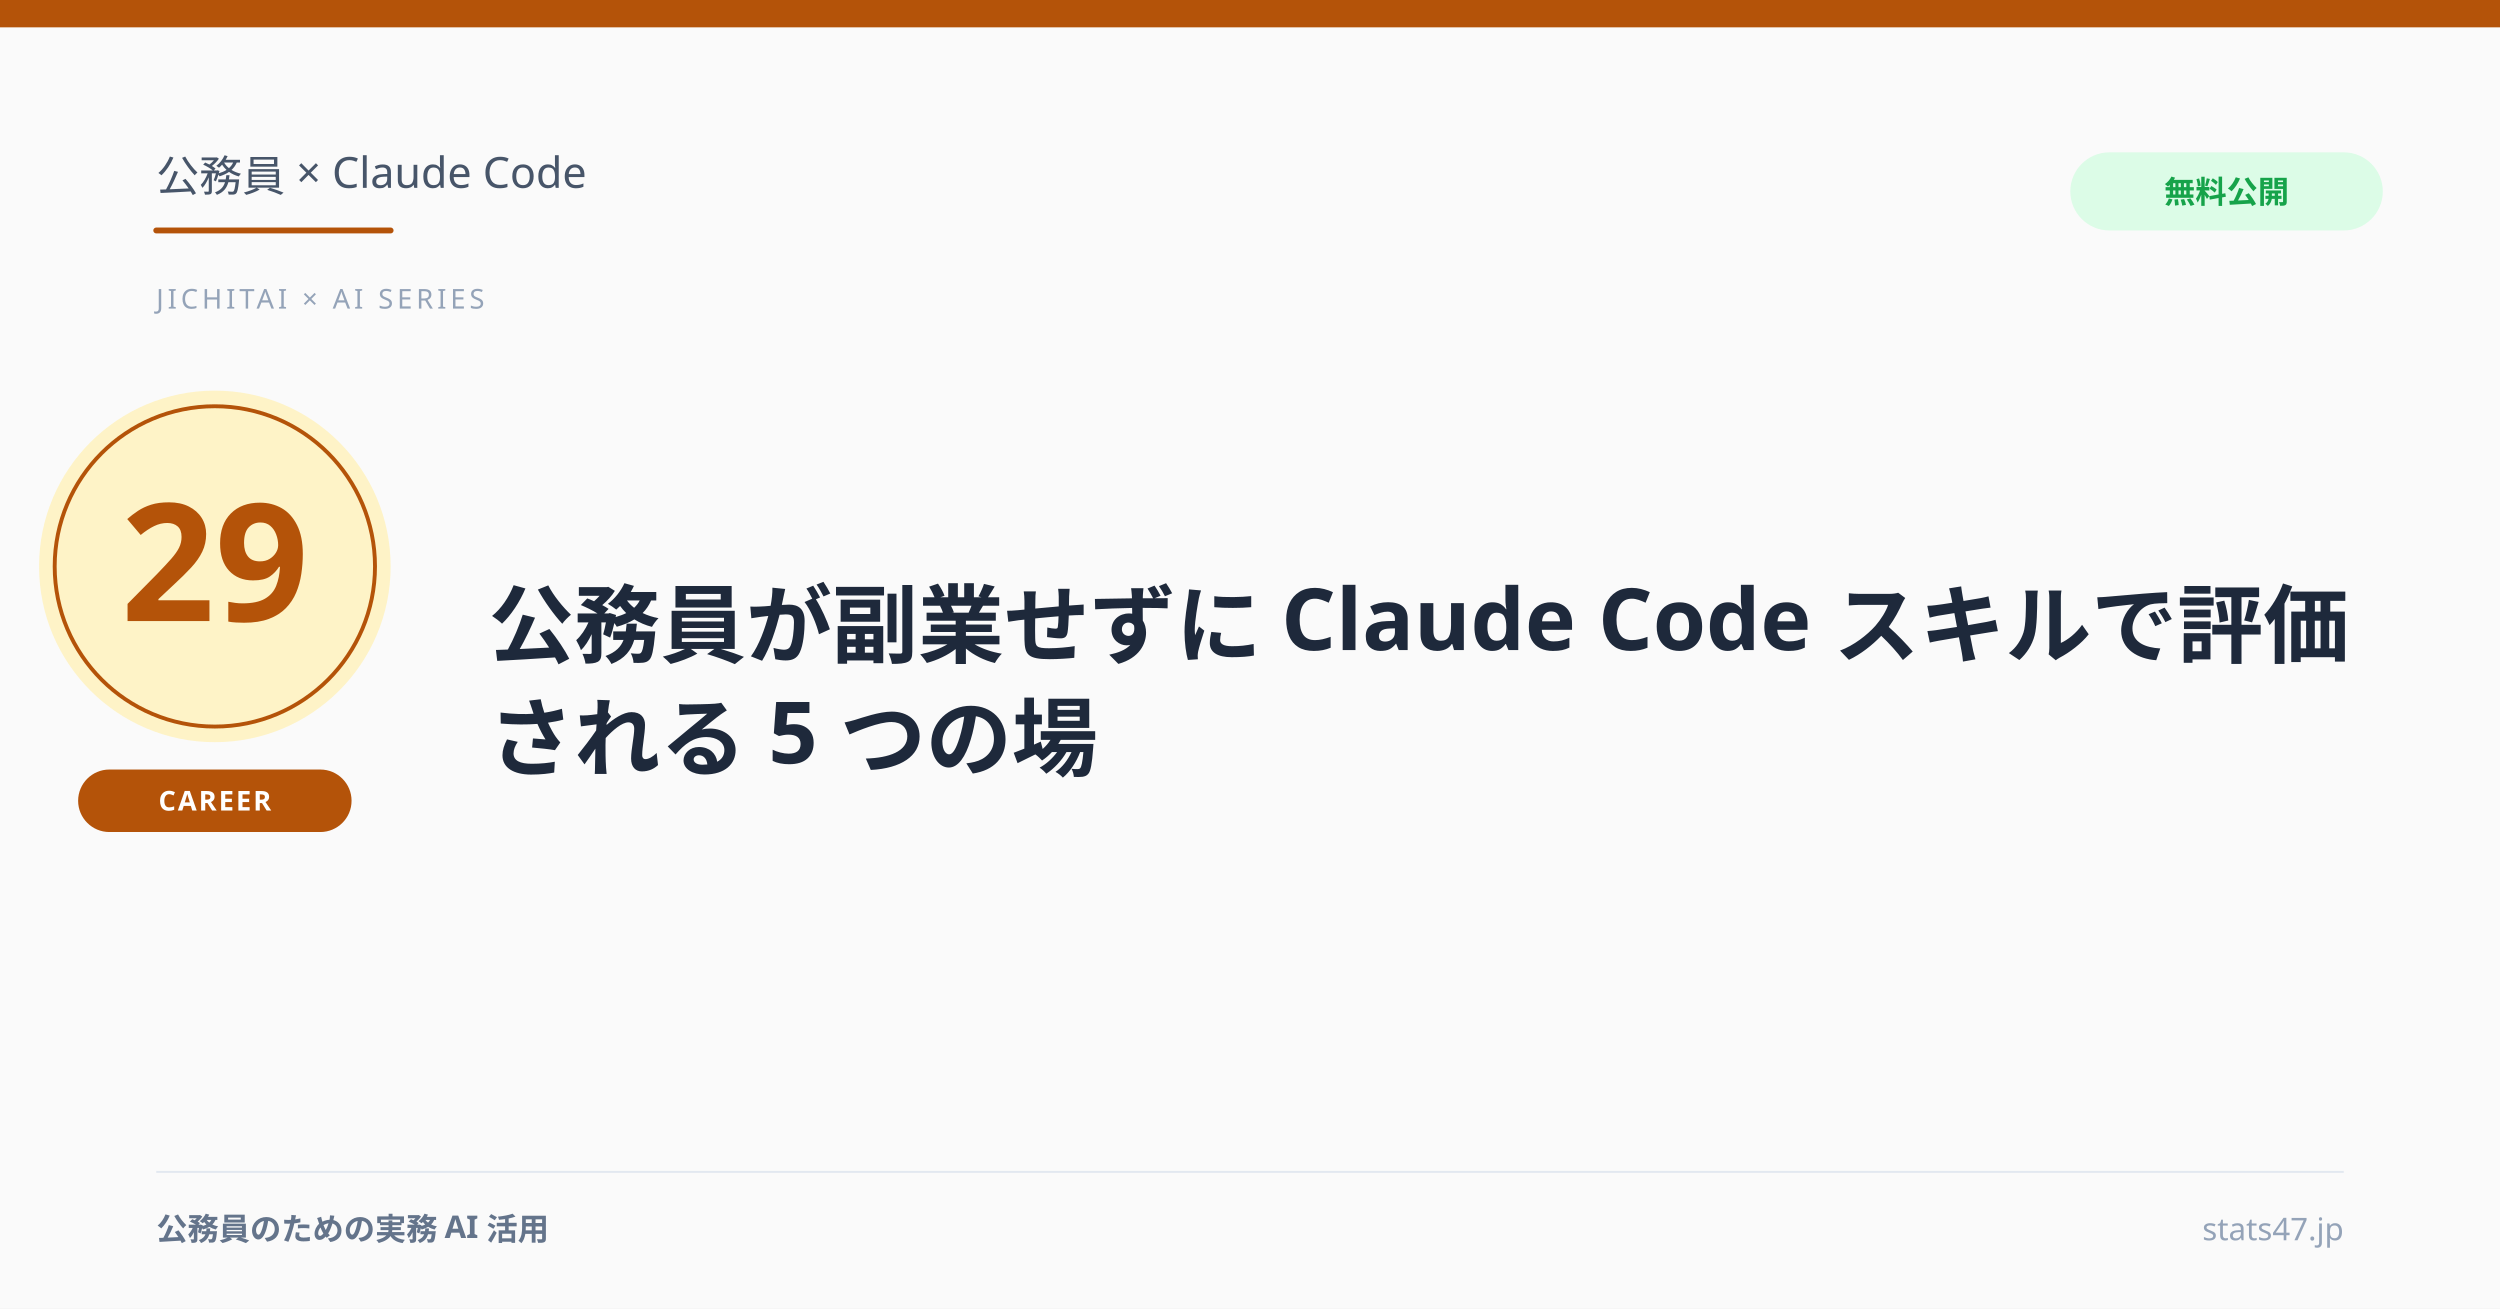
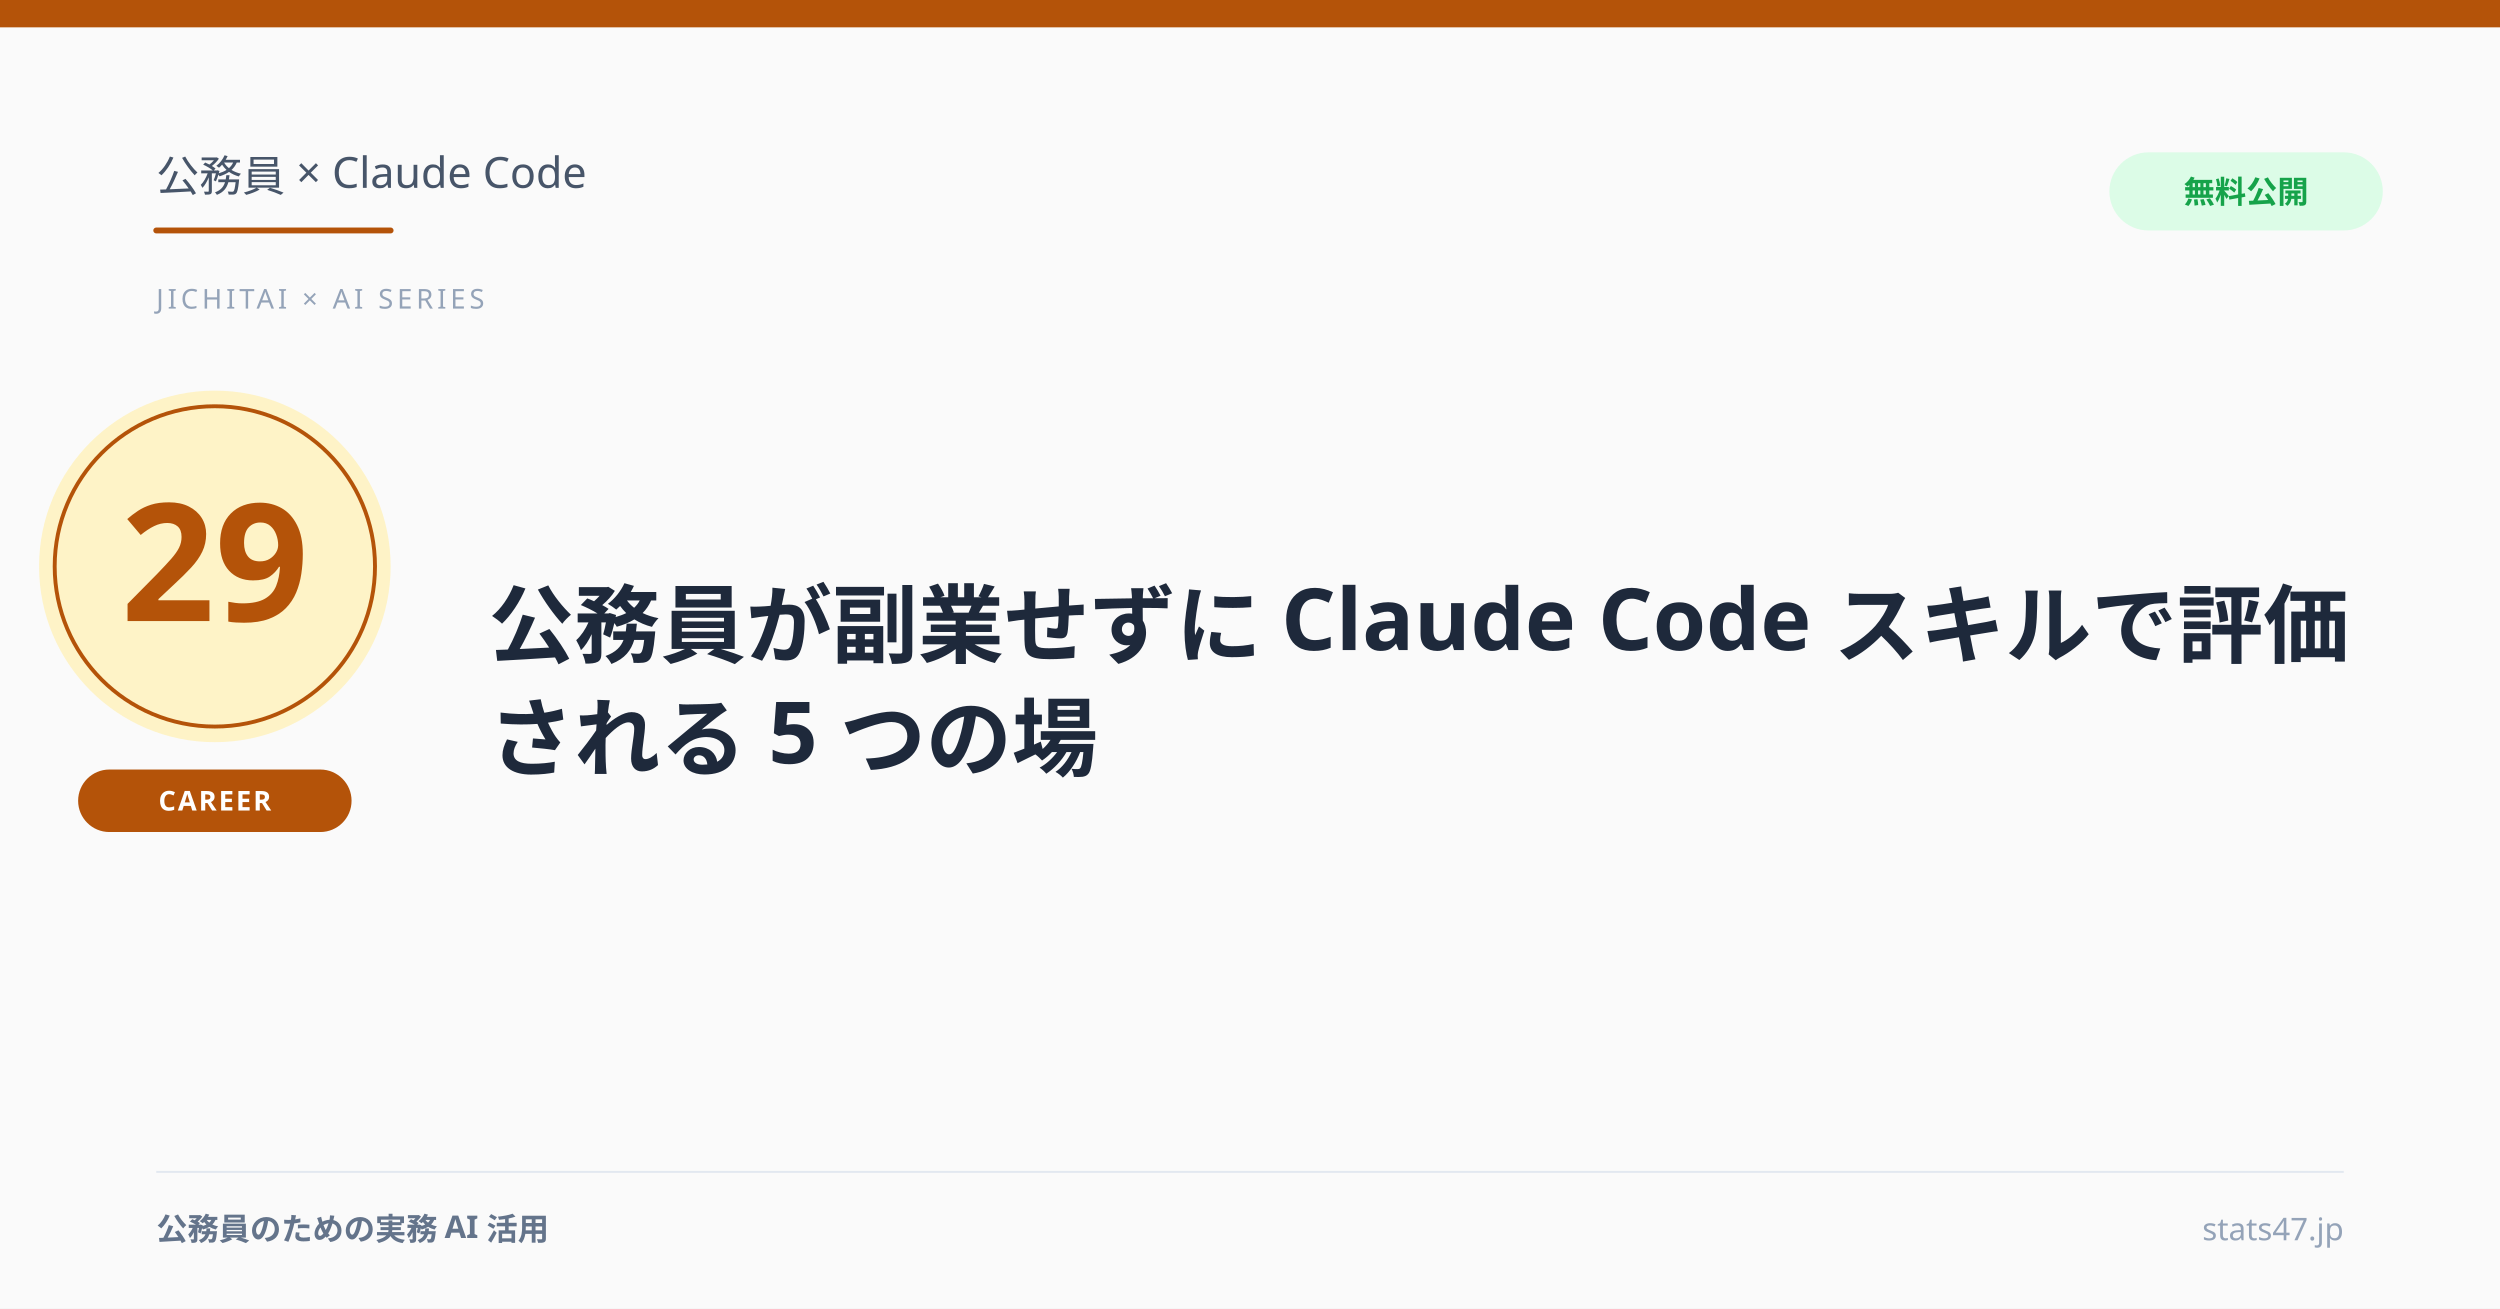
<svg xmlns="http://www.w3.org/2000/svg" viewBox="0 0 1280 670" width="1280" height="670">
  <style>
  text { font-family: 'Hiragino Kaku Gothic ProN', 'Yu Gothic', 'Noto Sans JP', sans-serif; }
</style>
  <rect width="1280" height="670" fill="#fafafa" />
  <rect x="0" y="0" width="1280" height="14" fill="#b45309" />
  <text x="80" y="98" font-size="22" font-weight="500" fill="#475569">公務員 × Claude Code</text>
  <line x1="80" y1="118" x2="200" y2="118" stroke="#b45309" stroke-width="3" stroke-linecap="round" />
  <text x="80" y="158" font-size="14" font-weight="500" fill="#94a3b8" letter-spacing="2">JICHITAI × AI SERIES</text>
  <circle cx="110" cy="290" r="90" fill="#fef3c7" />
  <circle cx="110" cy="290" r="82" fill="none" stroke="#b45309" stroke-width="2" />
  <text x="110" y="318" text-anchor="middle" font-size="84" font-weight="900" fill="#b45309">29</text>
  <rect x="40" y="394" width="140" height="32" rx="16" fill="#b45309" />
  <text x="110" y="415" text-anchor="middle" font-size="14" font-weight="700" fill="#ffffff" letter-spacing="1">CAREER</text>
  <text x="250" y="336" font-size="44" font-weight="bold" fill="#1e293b">公務員が副業せずに Claude Code スキルで評価</text>
  <text x="250" y="394" font-size="44" font-weight="bold" fill="#1e293b">される 5 つの場</text>
-   <rect x="1060" y="78" width="160" height="40" rx="20" fill="#dcfce7" />
-   <text x="1140" y="104" text-anchor="middle" font-size="16" font-weight="700" fill="#16a34a">無料公開</text>
+   <rect x="1080" y="78" width="140" height="40" rx="20" fill="#dcfce7" />
+   <text x="1150" y="104" text-anchor="middle" font-size="16" font-weight="700" fill="#16a34a">無料公開</text>
  <line x1="80" y1="600" x2="1200" y2="600" stroke="#e2e8f0" stroke-width="1" />
  <text x="80" y="635" font-size="16" font-weight="600" fill="#64748b">公務員のための実務 AI 活用</text>
  <text x="1200" y="635" text-anchor="end" font-size="16" font-weight="500" fill="#94a3b8">stats47.jp</text>
</svg>
